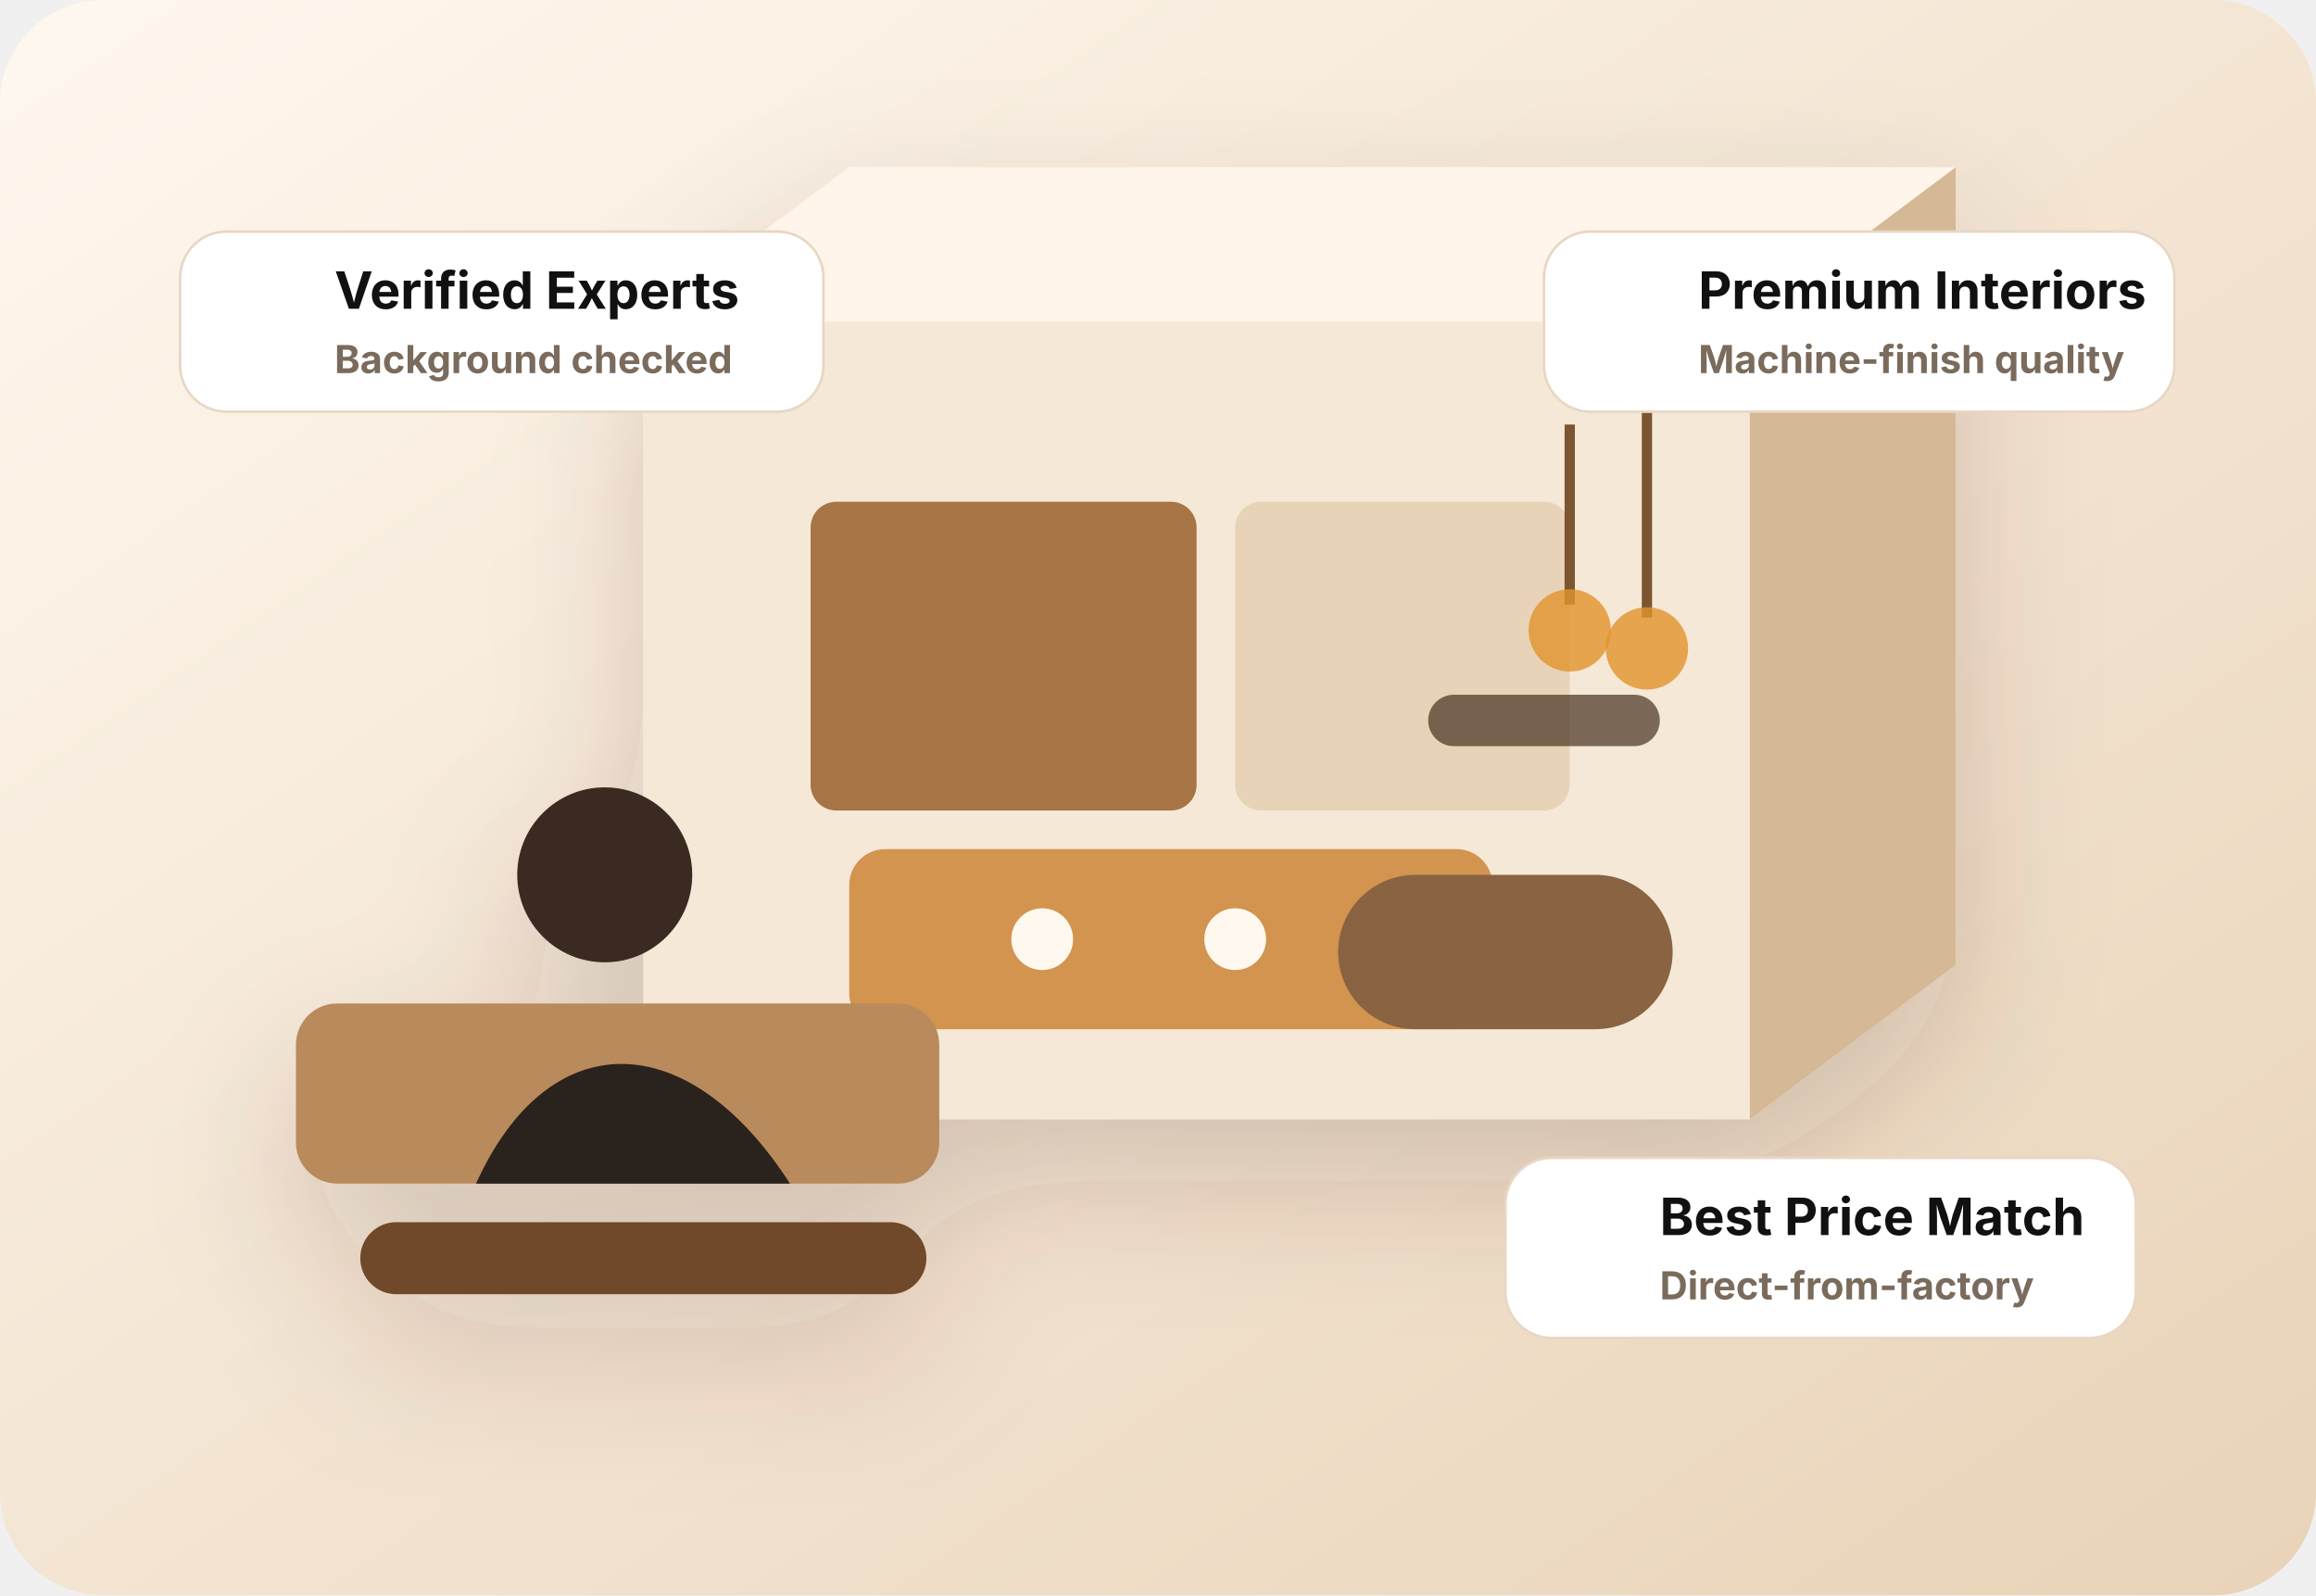
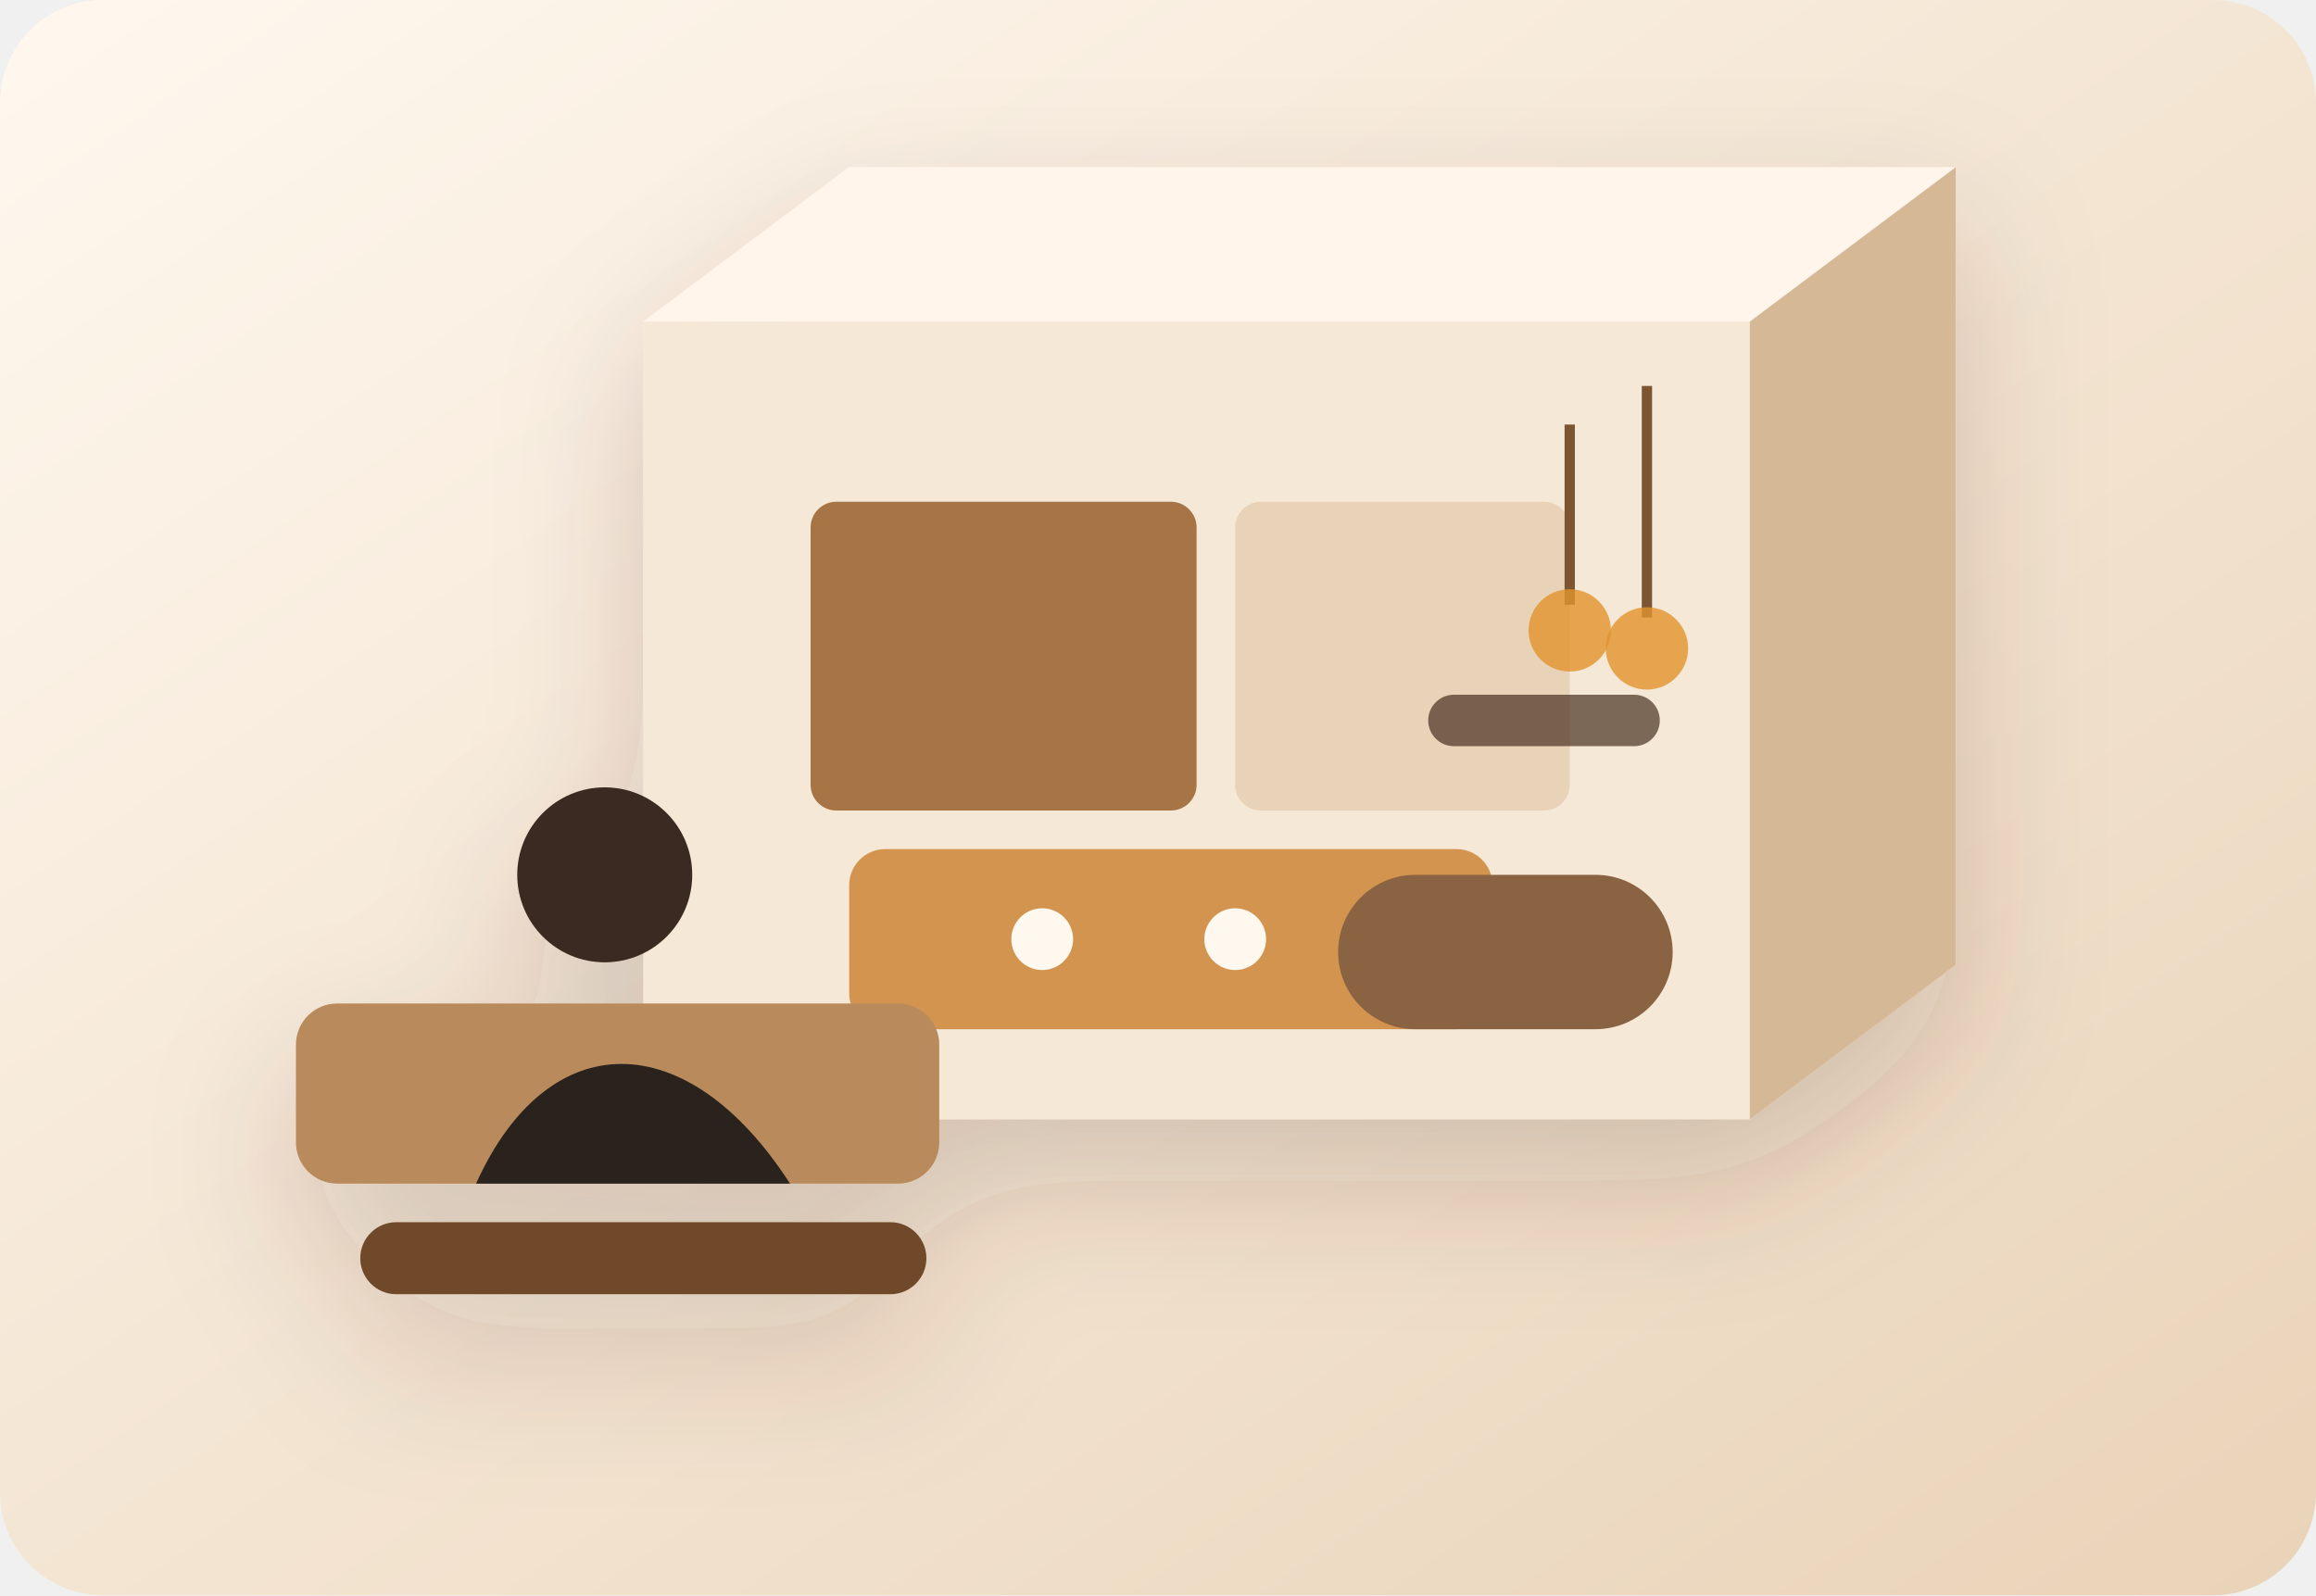
<svg xmlns="http://www.w3.org/2000/svg" width="900" height="620" viewBox="0 0 900 620" fill="none" role="img" aria-label="Premium interior service illustration">
  <defs>
    <linearGradient id="g" x1="0" y1="0" x2="1" y2="1">
      <stop stop-color="#FFF8EF" />
      <stop offset="1" stop-color="#E9D3B8" />
    </linearGradient>
    <filter id="s" x="-20%" y="-20%" width="140%" height="140%">
      <feDropShadow dx="0" dy="24" stdDeviation="28" flood-color="#4A2F1D" flood-opacity="0.18" />
    </filter>
  </defs>
  <rect width="900" height="620" rx="40" fill="url(#g)" />
  <g filter="url(#s)">
    <path d="M250 125h430v310H250z" fill="#F6E8D7" />
    <path d="M250 125l80-60h430l-80 60H250z" fill="#FFF5EA" />
    <path d="M680 125l80-60v310l-80 60V125z" fill="#D5B996" />
    <rect x="315" y="195" width="150" height="120" rx="10" fill="#A77545" />
    <rect x="480" y="195" width="130" height="120" rx="10" fill="#E9D3B8" />
    <rect x="330" y="330" width="250" height="70" rx="14" fill="#C67821" opacity=".75" />
    <rect x="520" y="340" width="130" height="60" rx="30" fill="#8A6342" />
    <rect x="555" y="270" width="90" height="20" rx="10" fill="#47301F" opacity=".7" />
    <circle cx="405" cy="365" r="12" fill="#FFF8EF" />
    <circle cx="480" cy="365" r="12" fill="#FFF8EF" />
    <path d="M610 165v70" stroke="#7B5533" stroke-width="4" />
    <circle cx="610" cy="245" r="16" fill="#E1942C" opacity=".8" />
    <path d="M640 150v90" stroke="#7B5533" stroke-width="4" />
    <circle cx="640" cy="252" r="16" fill="#E1942C" opacity=".8" />
    <rect x="115" y="390" width="250" height="70" rx="16" fill="#B98A5B" />
    <circle cx="235" cy="340" r="34" fill="#3B2A20" />
    <path d="M185 460c28-62 82-62 122 0" fill="#2B211B" />
    <rect x="140" y="475" width="220" height="28" rx="14" fill="#6F4A2C" />
  </g>
-   <g font-family="Inter, Arial, sans-serif" font-size="20" font-weight="700">
-     <rect x="70" y="90" width="250" height="70" rx="18" fill="white" stroke="#E8D7C4" />
-     <text x="130" y="120" fill="#111">Verified Experts</text>
-     <text x="130" y="145" fill="#7A6B5C" font-size="15">Background checked</text>
-     <rect x="600" y="90" width="245" height="70" rx="18" fill="white" stroke="#E8D7C4" />
-     <text x="660" y="120" fill="#111">Premium Interiors</text>
-     <text x="660" y="145" fill="#7A6B5C" font-size="15">Machine-finish quality</text>
-     <rect x="585" y="450" width="245" height="70" rx="18" fill="white" stroke="#E8D7C4" />
-     <text x="645" y="480" fill="#111">Best Price Match</text>
-     <text x="645" y="505" fill="#7A6B5C" font-size="15">Direct-from-factory</text>
-   </g>
</svg>
